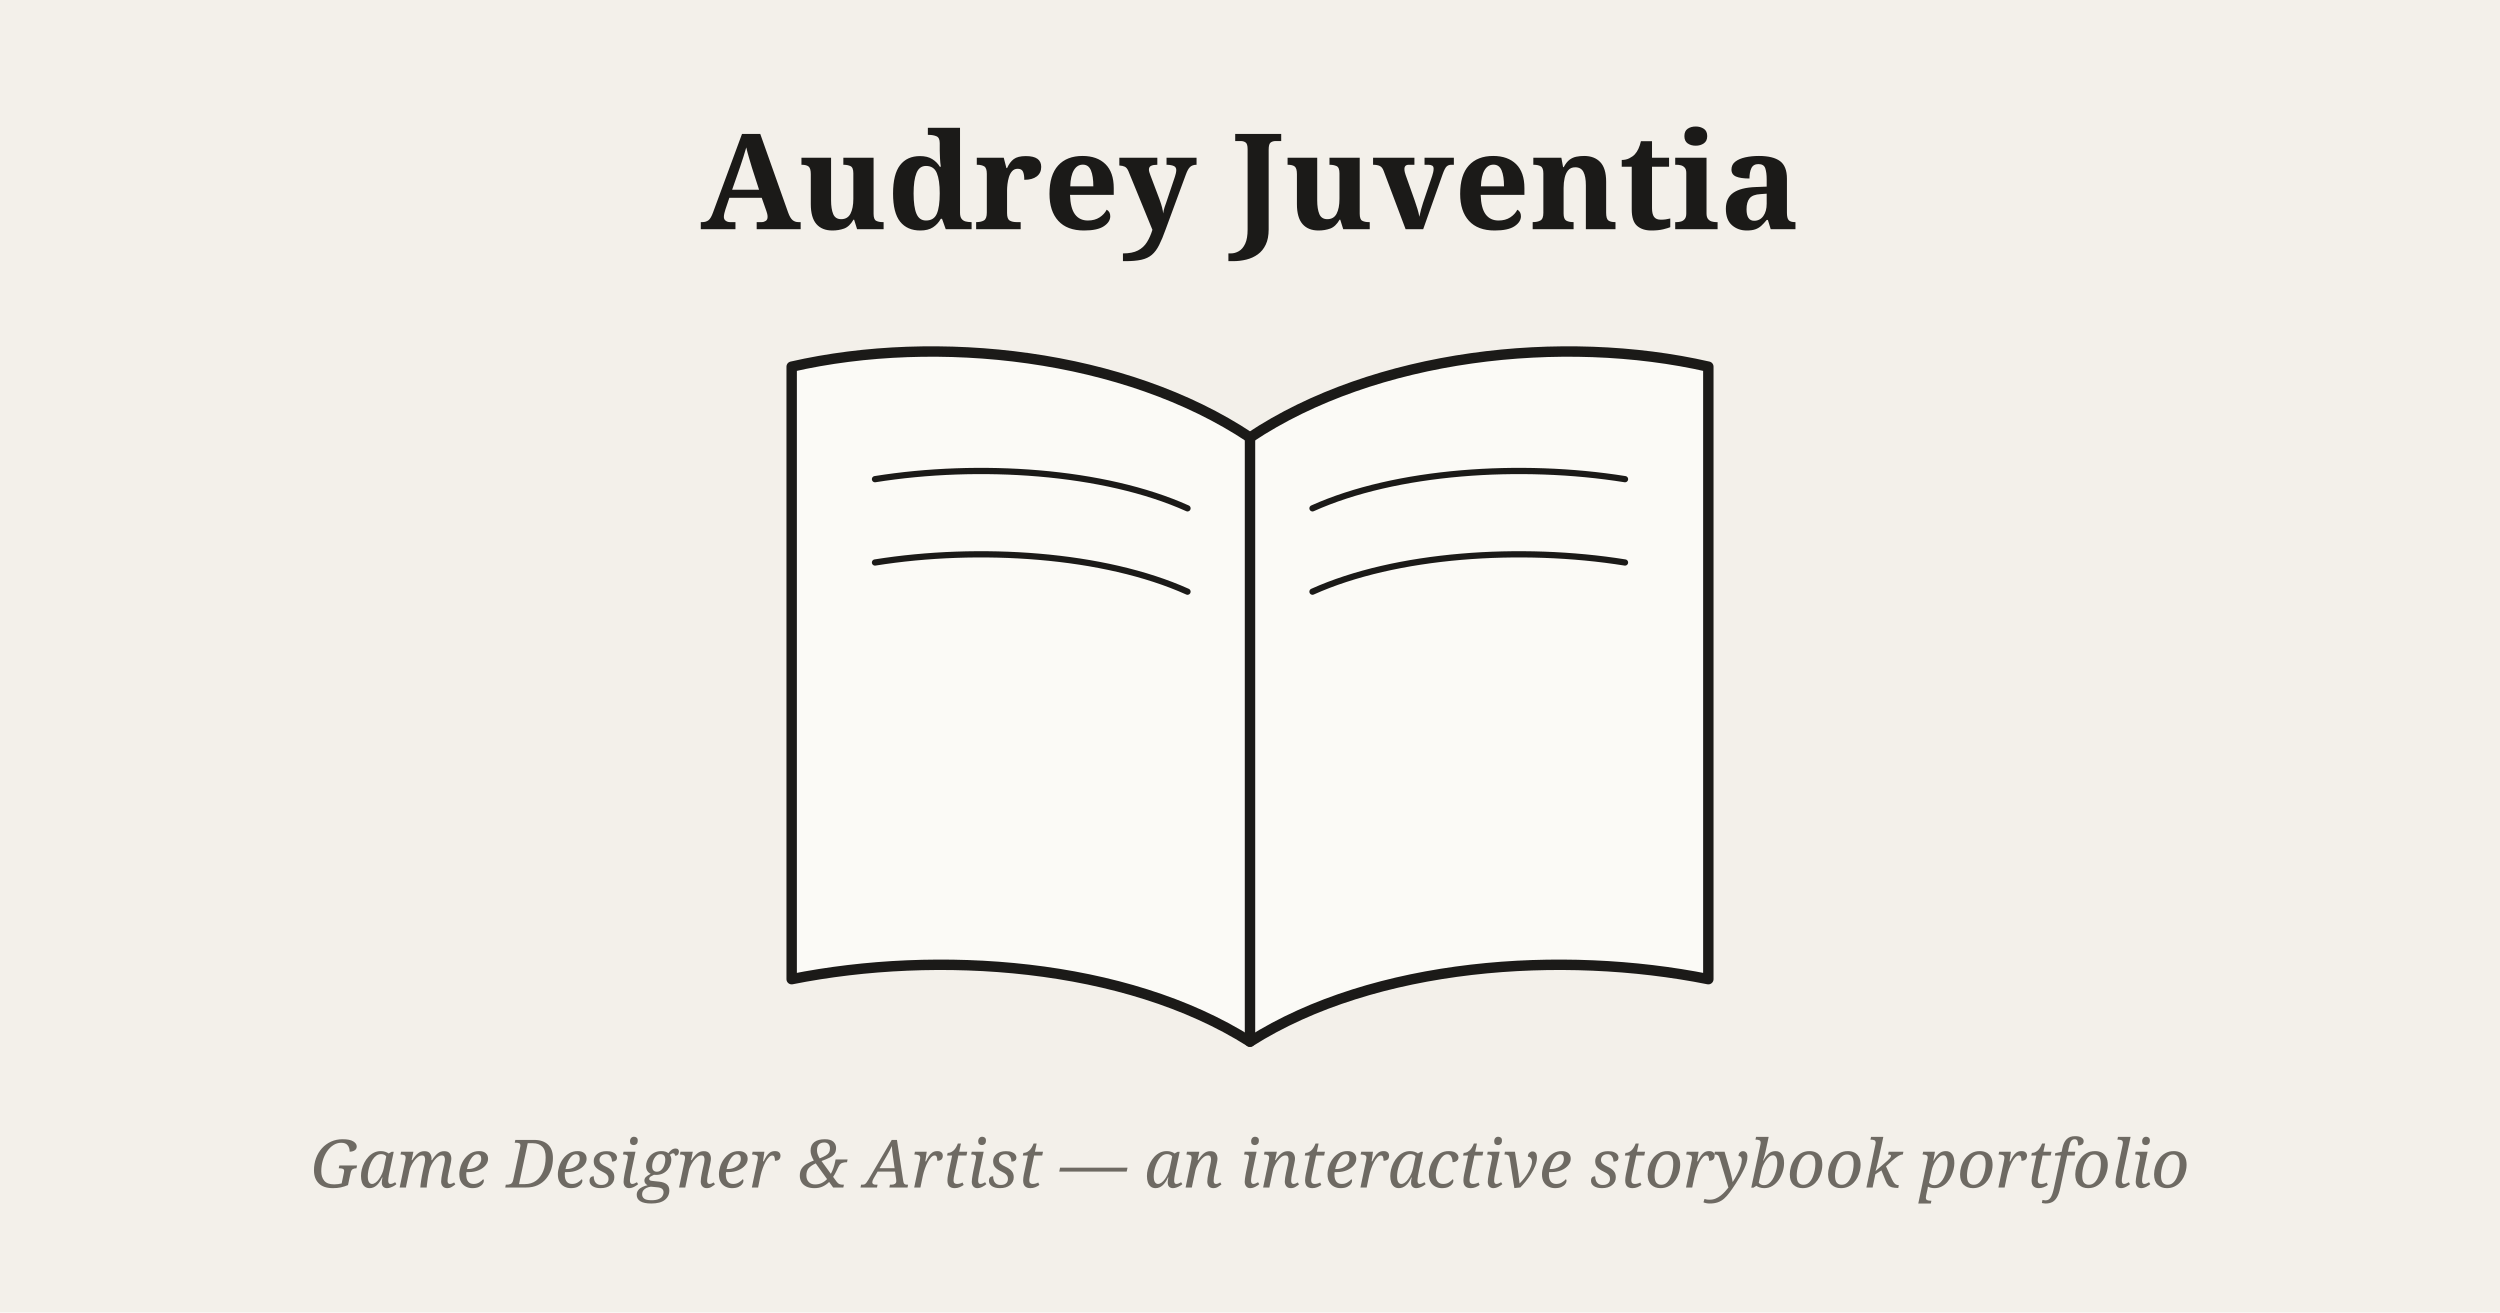
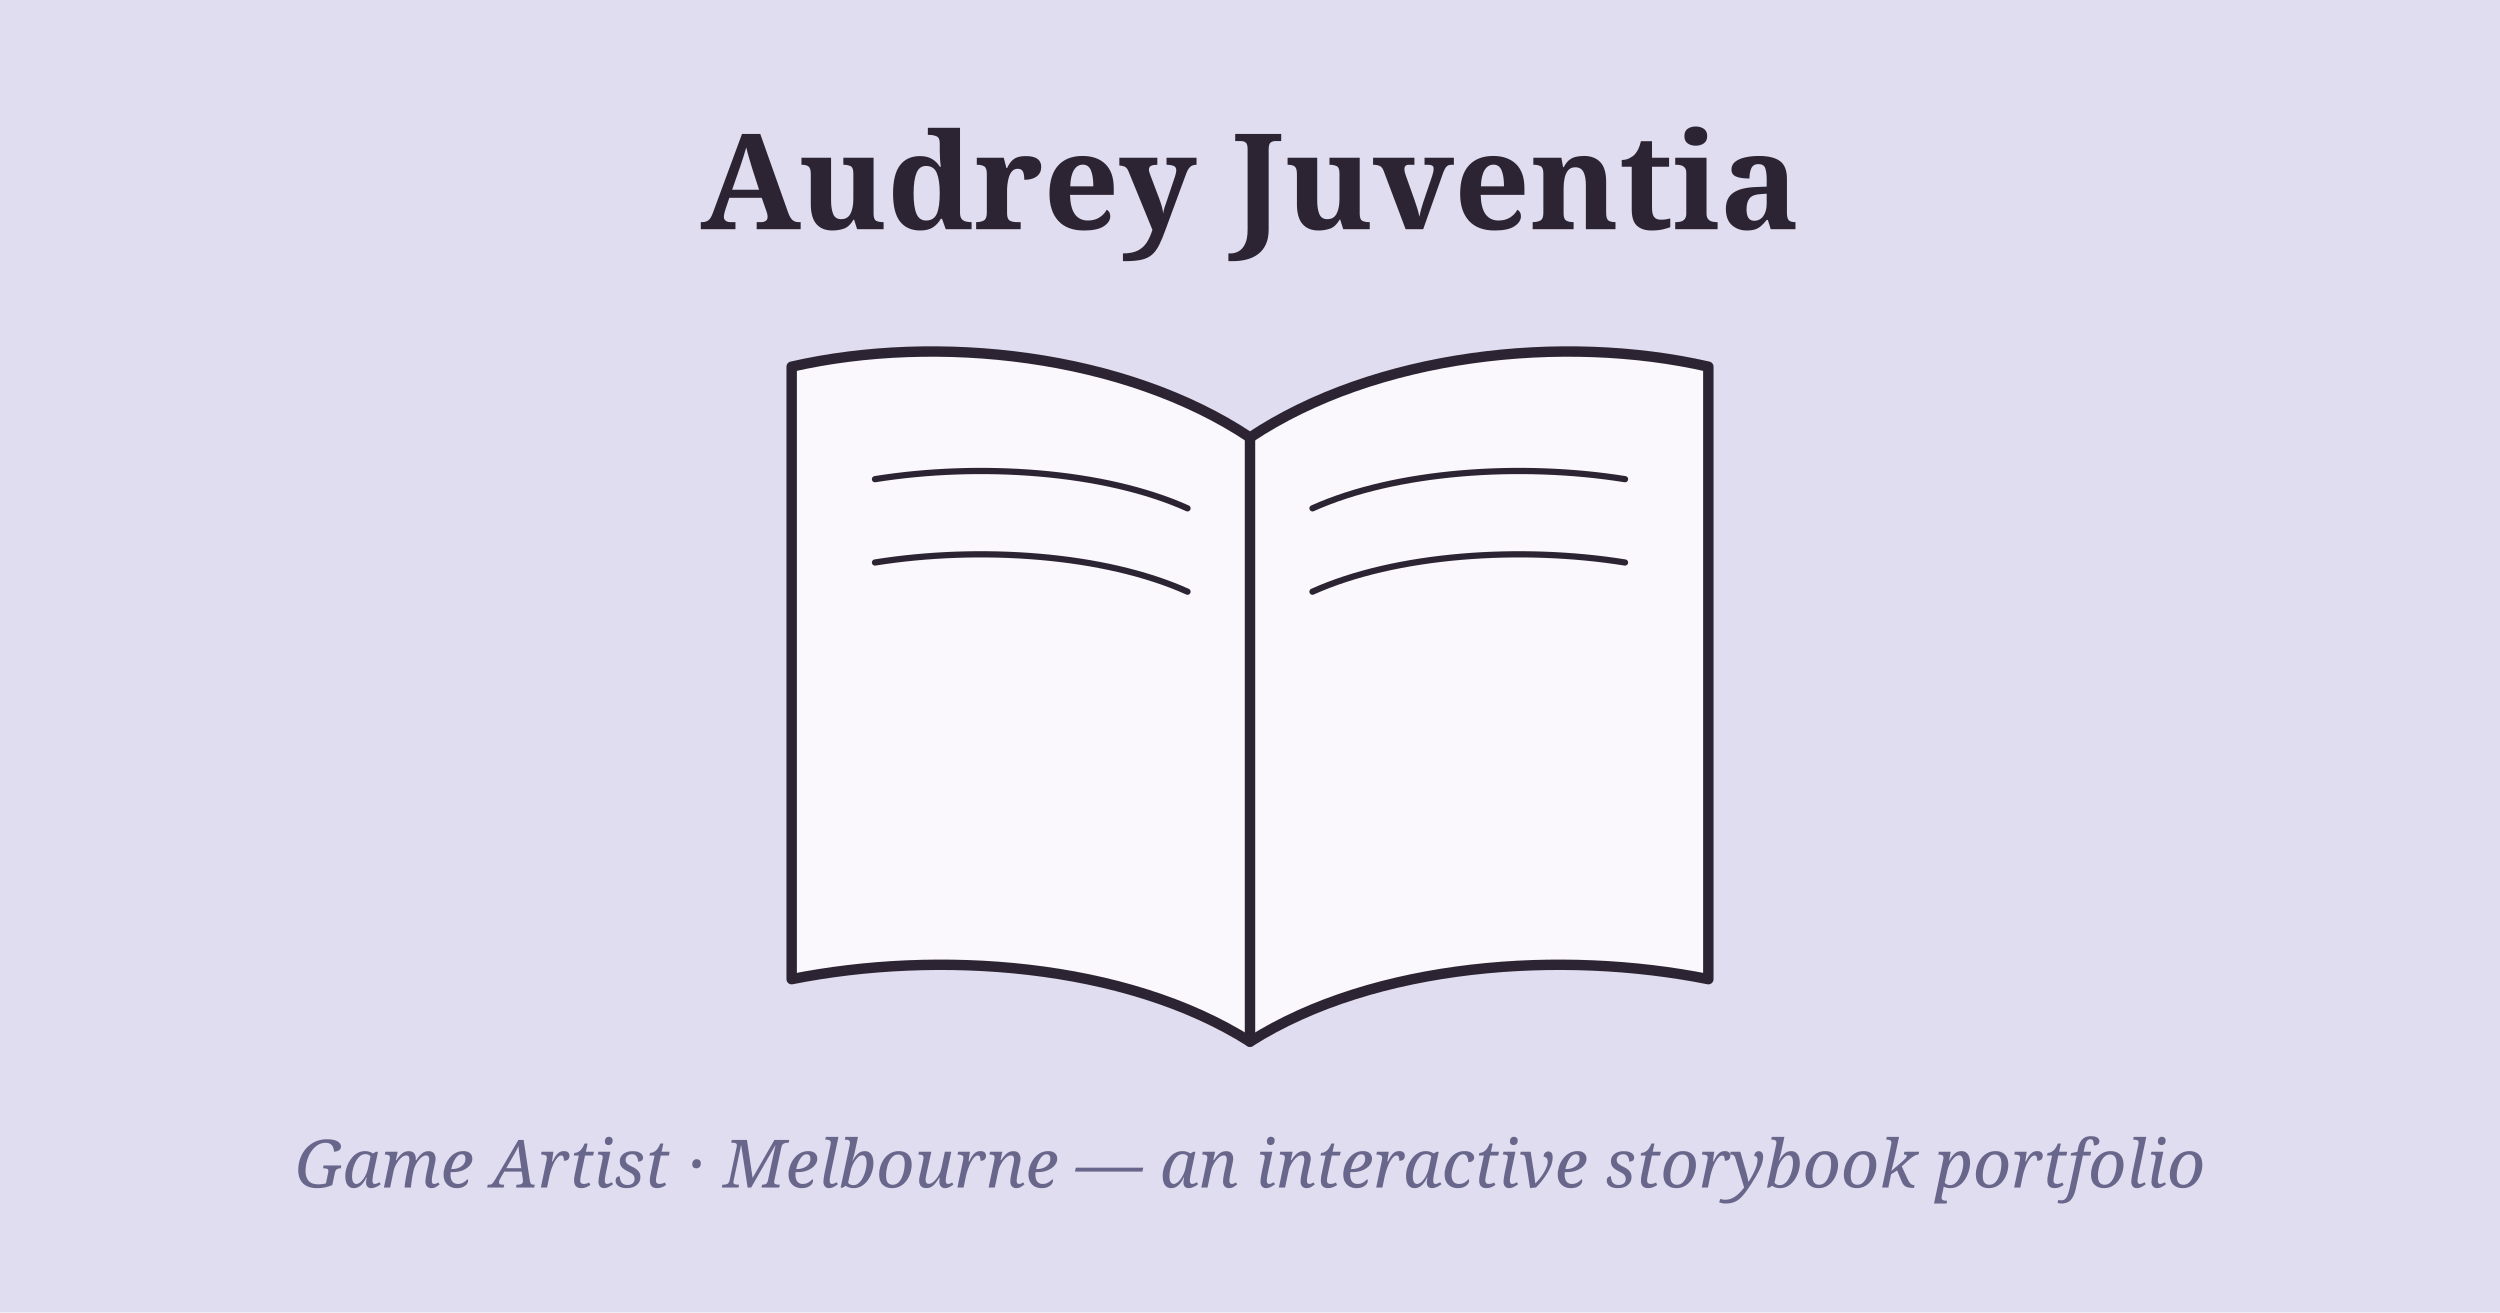
<svg xmlns="http://www.w3.org/2000/svg" viewBox="0 0 1200 630">
-   <rect width="1200" height="630" fill="#F3F0EA" />
-   <g fill="none" stroke="#1B1A18" stroke-width="5" stroke-linecap="round" stroke-linejoin="round">
-     <path d="M600 210 C540 170 450 160 380 176 V470 C450 456 540 462 600 500 C660 462 750 456 820 470 V176 C750 160 660 170 600 210 Z" fill="#FBFAF6" />
+   <rect width="1200" height="630" fill="#E0DDF0" />
+   <g fill="none" stroke="#2D2433" stroke-width="5" stroke-linecap="round" stroke-linejoin="round">
+     <path d="M600 210 C540 170 450 160 380 176 V470 C450 456 540 462 600 500 C660 462 750 456 820 470 V176 C750 160 660 170 600 210 Z" fill="#FAF8FC" />
    <path d="M600 210 V500" />
    <path d="M420 230 C470 222 530 226 570 244 M420 270 C470 262 530 266 570 284 M630 244 C670 226 730 222 780 230 M630 284 C670 266 730 262 780 270" stroke-width="3" />
  </g>
-   <text x="600" y="110" text-anchor="middle" font-family="Georgia, serif" font-size="64" font-weight="600" fill="#1B1A18">Audrey Juventia</text>
-   <text x="600" y="570" text-anchor="middle" font-family="Georgia, serif" font-style="italic" font-size="32" fill="#6E6A63">Game Designer &amp; Artist — an interactive storybook portfolio</text>
+   <text x="600" y="110" text-anchor="middle" font-family="Georgia, serif" font-size="64" font-weight="600" fill="#2D2433">Audrey Juventia</text>
+   <text x="600" y="570" text-anchor="middle" font-family="Georgia, serif" font-style="italic" font-size="32" fill="#68668A">Game Artist · Melbourne — an interactive storybook portfolio</text>
</svg>
